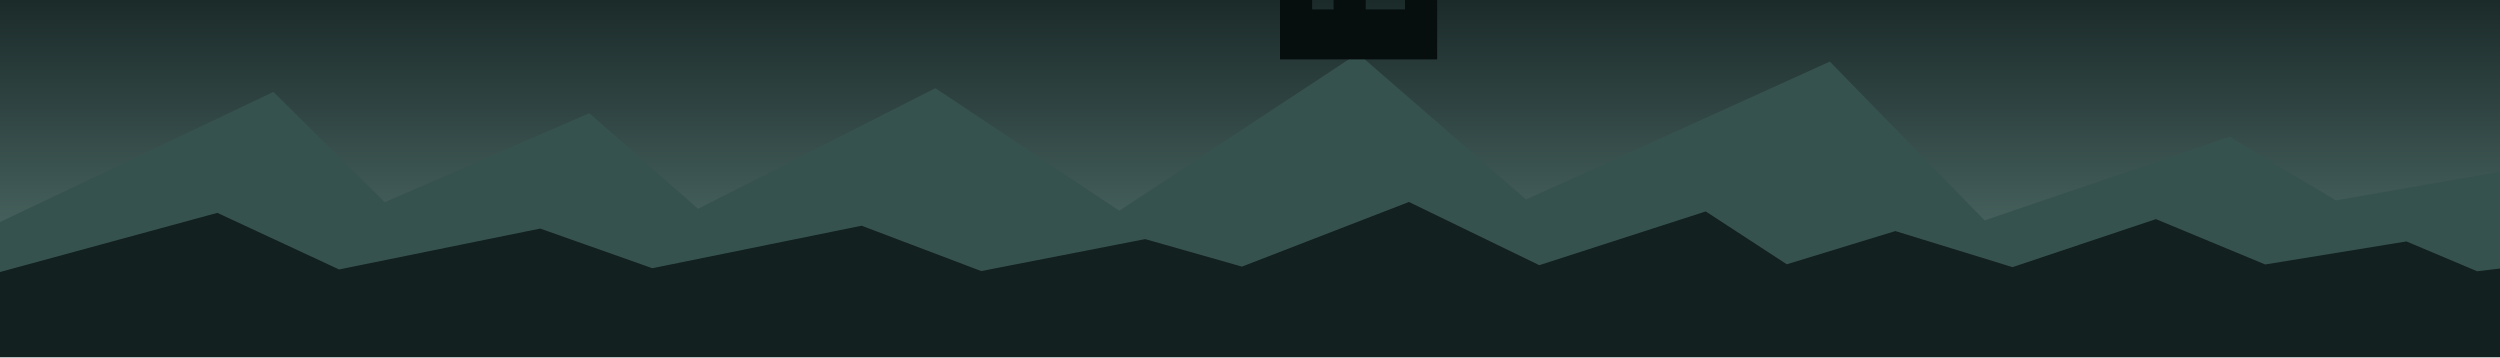
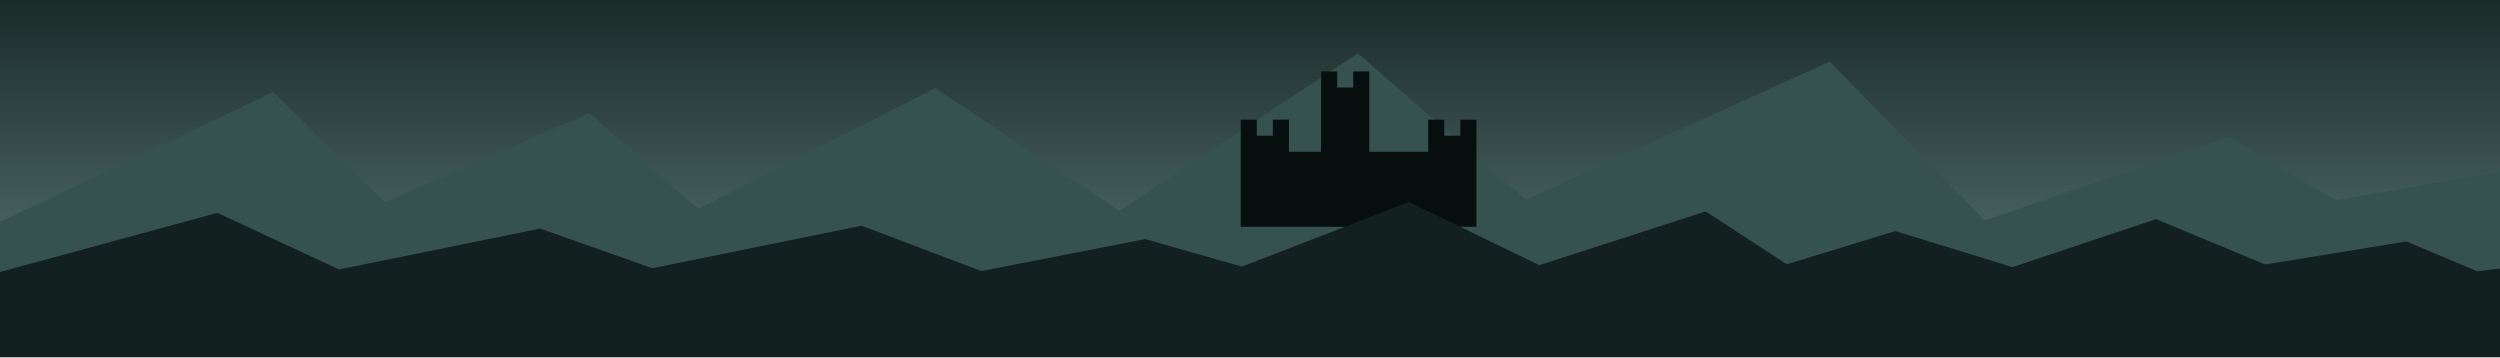
<svg xmlns="http://www.w3.org/2000/svg" viewBox="0 0 1400 200" width="1400" height="200">
  <defs>
    <linearGradient id="cielo" x1="0" y1="0" x2="0" y2="1">
      <stop offset="0" stop-color="#1B2B2A" />
      <stop offset="1" stop-color="#5E7F7A" />
    </linearGradient>
  </defs>
  <rect width="1400" height="200" fill="url(#cielo)" />
  <circle cx="766.088" cy="66.815" r="17.017" fill="#E6F2EE" />
  <polygon points="0,124.328 153.1,51.5 215.5,113.2 330,63.4 390.9,116.9 523.8,49.4 626.8,118 760.4,29.9 854.6,111.7 1024.7,34.5 1111.4,123.4 1248.6,76.6 1308.1,112.2 1492.9,79.8 1594.6,123.7 1594.6,200 0,200" fill="#36524F" />
+   <polygon points="694.8,127 694.8,67 703.8,67 703.8,76 712.8,76 712.8,67 721.8,67 721.8,85 739.8,85 739.8,40 748.8,40 748.8,49 757.8,49 757.8,40 766.8,40 766.8,85 799.8,85 799.8,67 808.8,67 808.8,76 817.8,76 817.8,67 826.8,67 826.8,127" fill="#070F0E" />
  <polygon points="0,152.328 121.7,119.2 189.9,150.9 302.5,128 365.3,150.2 482.5,126.4 549.5,151.8 641.3,133.9 695.5,149.3 789,113.1 862,148.5 955.2,118.4 1000.6,148 1061.4,129.4 1127,149.6 1207.3,122.7 1268.5,148.1 1347.6,135.2 1387.2,151.9 1511.5,137.1 1569.6,149.8 1569.6,200 0,200" fill="#12201F" />
-   <polygon points="716.807,33.254 716.807,-6.746 722.807,-6.746 722.807,-0.746 728.807,-0.746 728.807,-6.746 734.807,-6.746 734.807,5.254 746.807,5.254 746.807,-24.746 752.807,-24.746 752.807,-18.746 758.807,-18.746 758.807,-24.746 764.807,-24.746 764.807,5.254 786.807,5.254 786.807,-6.746 792.807,-6.746 792.807,-0.746 798.807,-0.746 798.807,-6.746 804.807,-6.746 804.807,33.254" fill="#070F0E" />
</svg>
